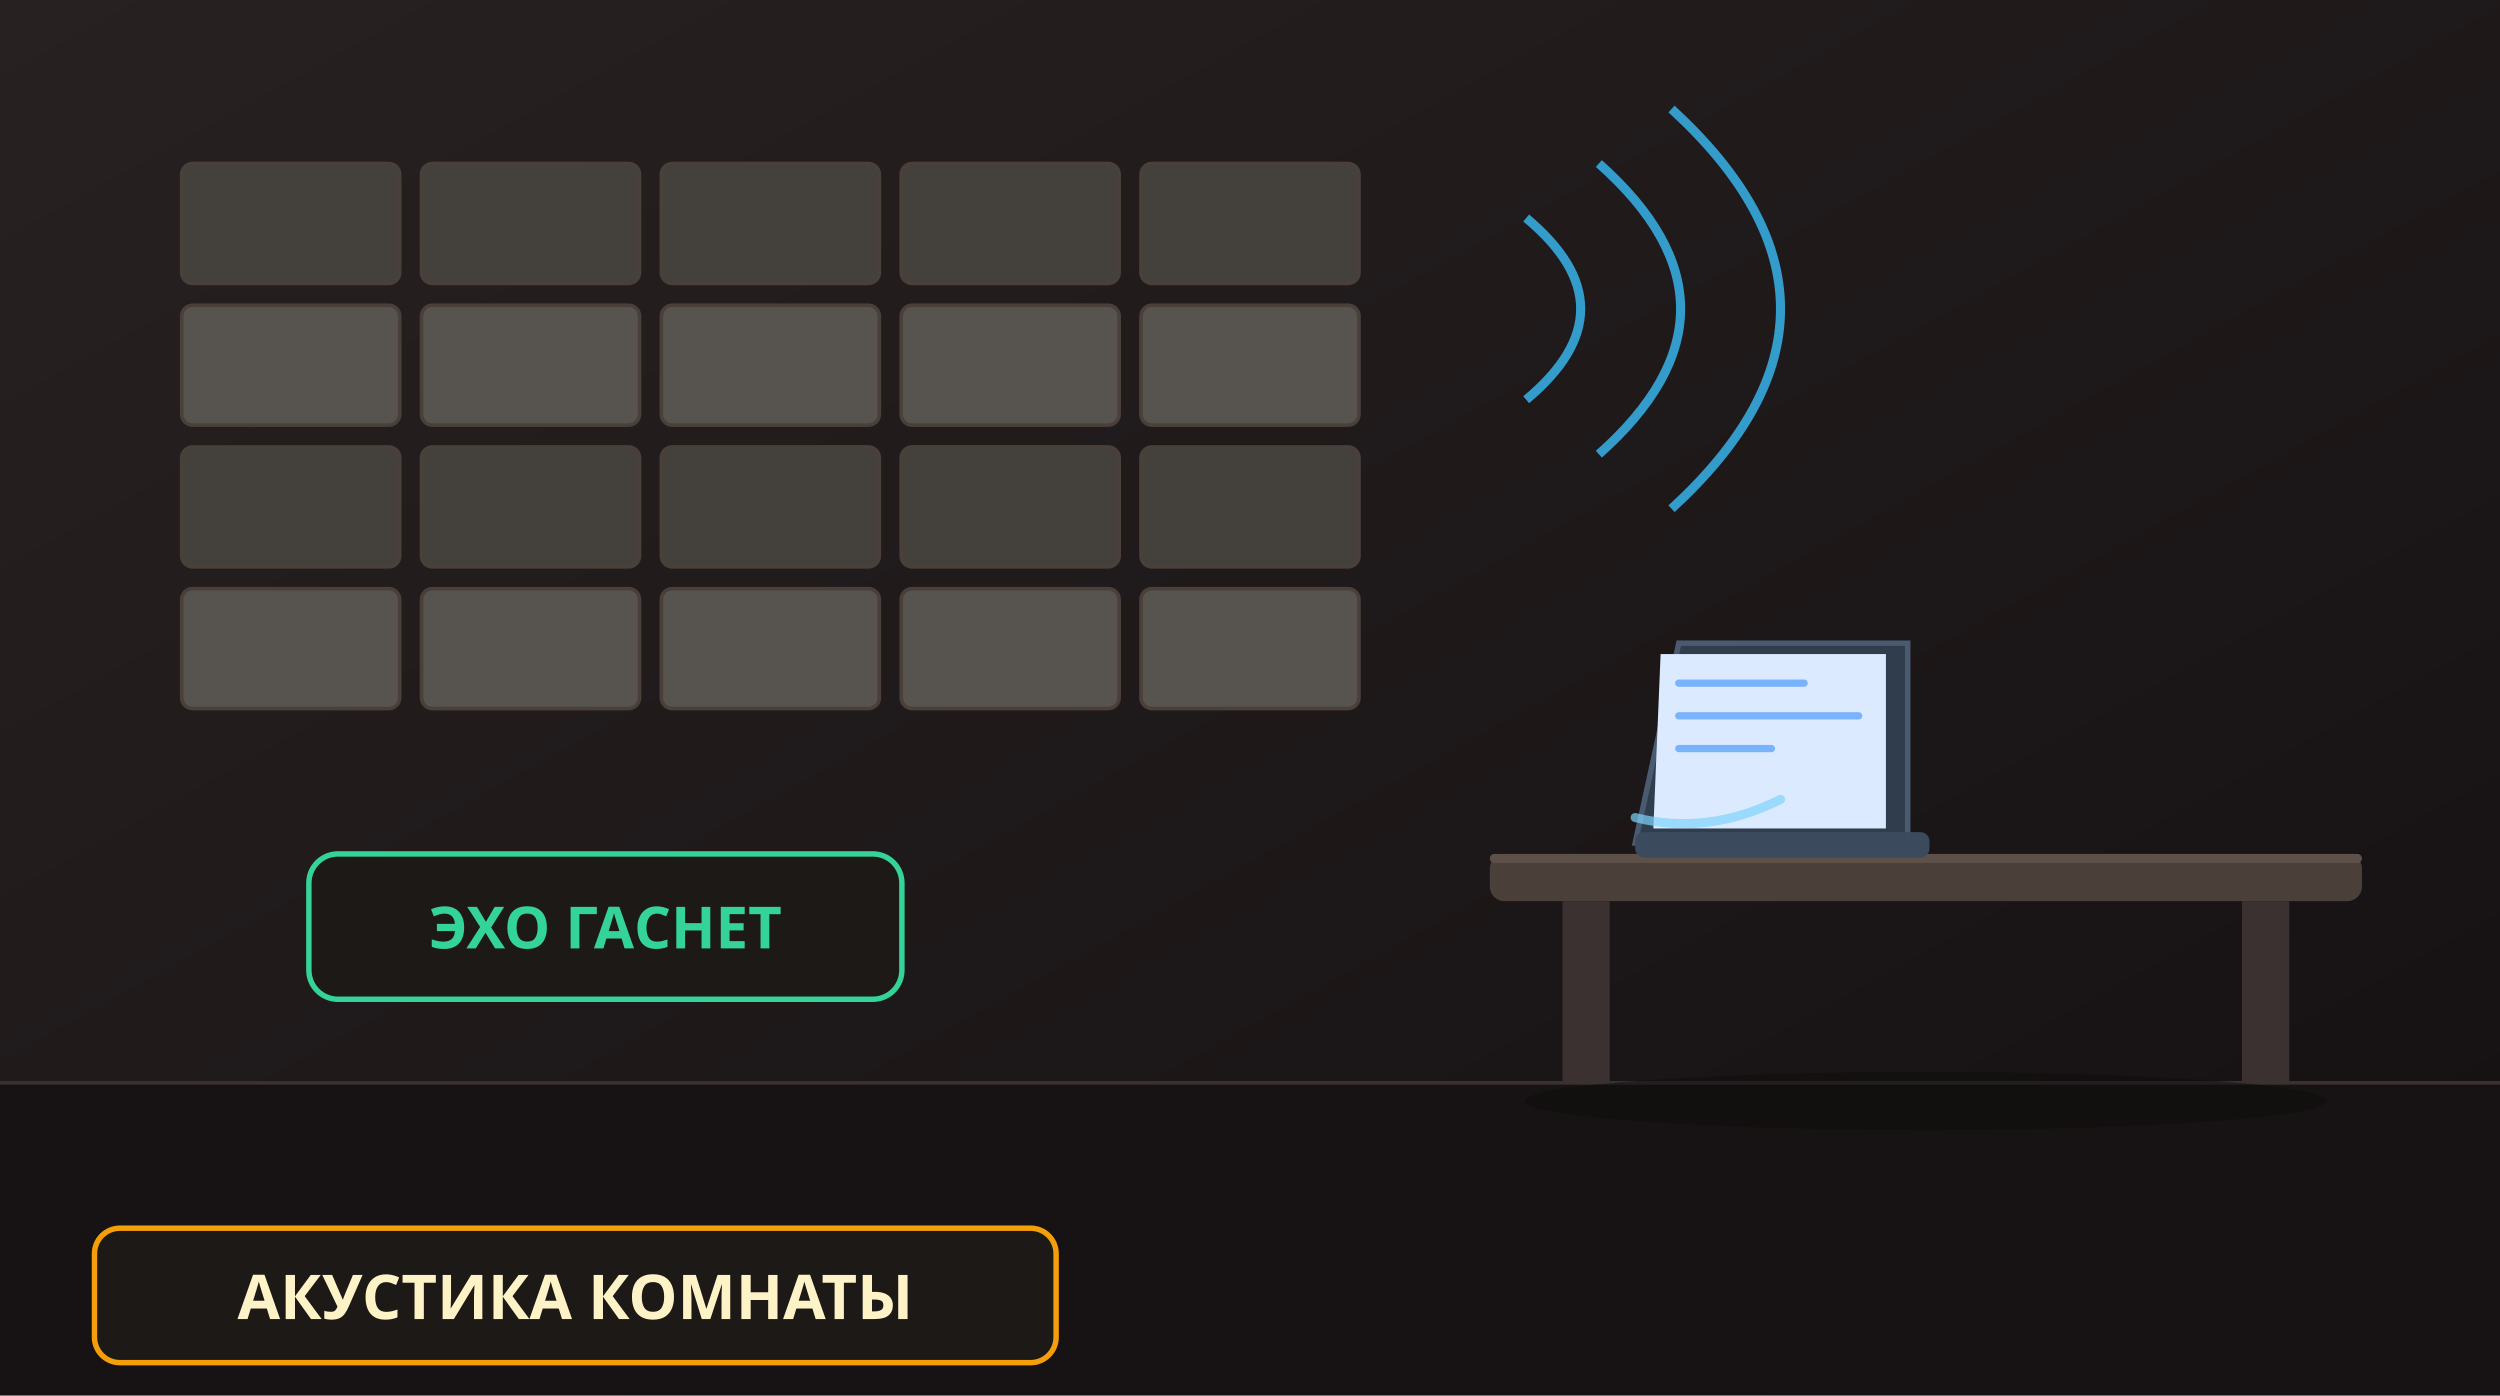
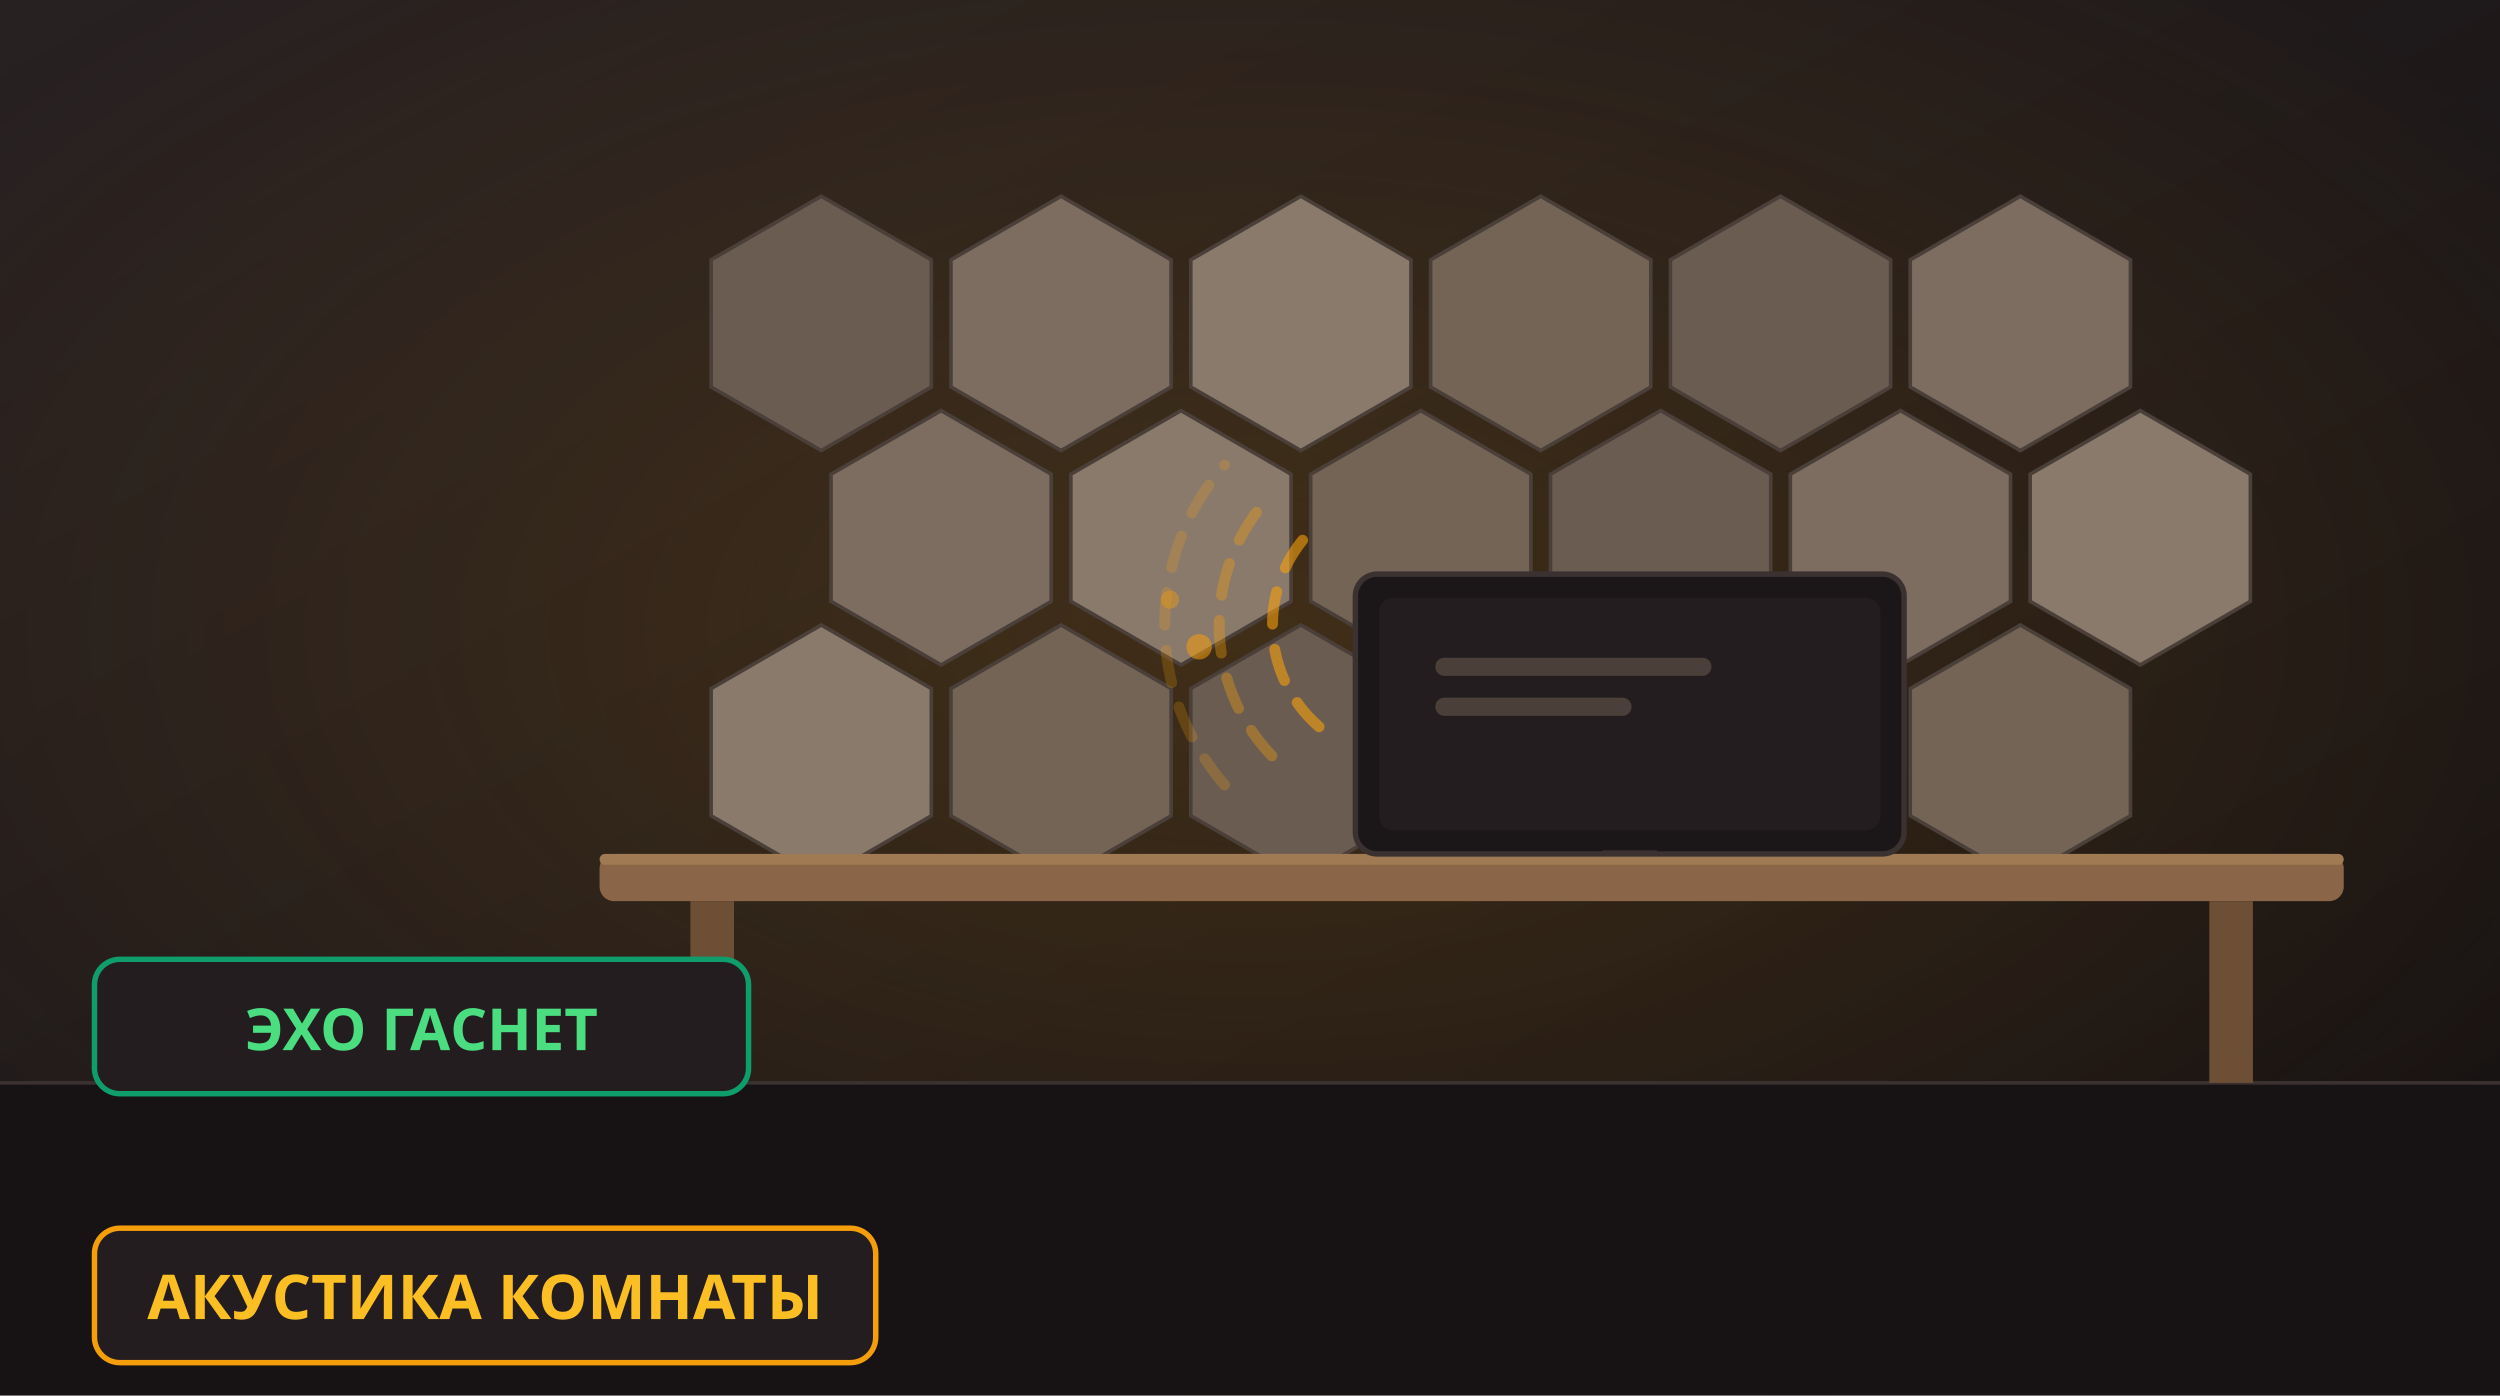
<svg xmlns="http://www.w3.org/2000/svg" viewBox="0 0 1376 768" width="1376" height="768">
  <defs>
    <linearGradient id="bg" x1="0%" y1="0%" x2="100%" y2="100%">
      <stop offset="0%" stop-color="#282122" />
      <stop offset="100%" stop-color="#141011" />
    </linearGradient>
+     <radialGradient id="glow" cx="50%" cy="45%" r="62%">
+       <stop offset="0%" stop-color="#f59e0b" stop-opacity="0.16" />
+       <stop offset="100%" stop-color="#f59e0b" stop-opacity="0" />
+     </radialGradient>
  </defs>
  <rect width="1376" height="768" fill="url(#bg)" />
+   <rect width="1376" height="768" fill="url(#glow)" />
  <rect x="0" y="596" width="1376" height="172" fill="#171213" />
  <line x1="0" y1="596" x2="1376" y2="596" stroke="#3a3130" stroke-width="2" />
-   <rect x="80" y="60" width="700" height="330" fill="none" />
-   <g>
-     <rect x="100" y="90" width="120" height="66" rx="6" fill="#44403c" stroke="#4a3f39" stroke-width="2" />
-     <rect x="232" y="90" width="120" height="66" rx="6" fill="#44403c" stroke="#4a3f39" stroke-width="2" />
-     <rect x="364" y="90" width="120" height="66" rx="6" fill="#44403c" stroke="#4a3f39" stroke-width="2" />
-     <rect x="496" y="90" width="120" height="66" rx="6" fill="#44403c" stroke="#4a3f39" stroke-width="2" />
-     <rect x="628" y="90" width="120" height="66" rx="6" fill="#44403c" stroke="#4a3f39" stroke-width="2" />
-     <rect x="100" y="168" width="120" height="66" rx="6" fill="#57534e" stroke="#4a3f39" stroke-width="2" />
-     <rect x="232" y="168" width="120" height="66" rx="6" fill="#57534e" stroke="#4a3f39" stroke-width="2" />
-     <rect x="364" y="168" width="120" height="66" rx="6" fill="#57534e" stroke="#4a3f39" stroke-width="2" />
-     <rect x="496" y="168" width="120" height="66" rx="6" fill="#57534e" stroke="#4a3f39" stroke-width="2" />
-     <rect x="628" y="168" width="120" height="66" rx="6" fill="#57534e" stroke="#4a3f39" stroke-width="2" />
-     <rect x="100" y="246" width="120" height="66" rx="6" fill="#44403c" stroke="#4a3f39" stroke-width="2" />
-     <rect x="232" y="246" width="120" height="66" rx="6" fill="#44403c" stroke="#4a3f39" stroke-width="2" />
-     <rect x="364" y="246" width="120" height="66" rx="6" fill="#44403c" stroke="#4a3f39" stroke-width="2" />
-     <rect x="496" y="246" width="120" height="66" rx="6" fill="#44403c" stroke="#4a3f39" stroke-width="2" />
-     <rect x="628" y="246" width="120" height="66" rx="6" fill="#44403c" stroke="#4a3f39" stroke-width="2" />
-     <rect x="100" y="324" width="120" height="66" rx="6" fill="#57534e" stroke="#4a3f39" stroke-width="2" />
-     <rect x="232" y="324" width="120" height="66" rx="6" fill="#57534e" stroke="#4a3f39" stroke-width="2" />
-     <rect x="364" y="324" width="120" height="66" rx="6" fill="#57534e" stroke="#4a3f39" stroke-width="2" />
-     <rect x="496" y="324" width="120" height="66" rx="6" fill="#57534e" stroke="#4a3f39" stroke-width="2" />
-     <rect x="628" y="324" width="120" height="66" rx="6" fill="#57534e" stroke="#4a3f39" stroke-width="2" />
+   <polygon points="512.6,143.0 512.6,213.0 452.0,248.0 391.4,213.0 391.4,143.0 452.0,108.0" fill="#6b5c52" stroke="#4a3f39" stroke-width="2" />
+   <polygon points="644.6,143.0 644.6,213.0 584.0,248.0 523.4,213.0 523.4,143.0 584.0,108.0" fill="#7d6c60" stroke="#4a3f39" stroke-width="2" />
+   <polygon points="776.6,143.0 776.6,213.0 716.0,248.0 655.4,213.0 655.4,143.0 716.0,108.0" fill="#8a7a6b" stroke="#4a3f39" stroke-width="2" />
+   <polygon points="908.6,143.0 908.6,213.0 848.0,248.0 787.4,213.0 787.4,143.0 848.0,108.0" fill="#746456" stroke="#4a3f39" stroke-width="2" />
+   <polygon points="1040.6,143.0 1040.6,213.0 980.0,248.0 919.4,213.0 919.4,143.0 980.0,108.0" fill="#6b5c52" stroke="#4a3f39" stroke-width="2" />
+   <polygon points="1172.6,143.0 1172.6,213.0 1112.0,248.0 1051.4,213.0 1051.4,143.0 1112.0,108.0" fill="#7d6c60" stroke="#4a3f39" stroke-width="2" />
+   <polygon points="578.6,261.0 578.6,331.0 518.0,366.0 457.4,331.0 457.4,261.0 518.0,226.0" fill="#7d6c60" stroke="#4a3f39" stroke-width="2" />
+   <polygon points="710.6,261.0 710.6,331.0 650.0,366.0 589.4,331.0 589.4,261.0 650.0,226.0" fill="#8a7a6b" stroke="#4a3f39" stroke-width="2" />
+   <polygon points="842.6,261.0 842.6,331.0 782.0,366.0 721.4,331.0 721.4,261.0 782.0,226.0" fill="#746456" stroke="#4a3f39" stroke-width="2" />
+   <polygon points="974.6,261.0 974.6,331.0 914.0,366.0 853.4,331.0 853.4,261.0 914.0,226.0" fill="#6b5c52" stroke="#4a3f39" stroke-width="2" />
+   <polygon points="1106.6,261.0 1106.6,331.0 1046.0,366.0 985.4,331.0 985.4,261.0 1046.0,226.0" fill="#7d6c60" stroke="#4a3f39" stroke-width="2" />
+   <polygon points="1238.6,261.0 1238.6,331.0 1178.0,366.0 1117.4,331.0 1117.4,261.0 1178.0,226.0" fill="#8a7a6b" stroke="#4a3f39" stroke-width="2" />
+   <polygon points="512.6,379.0 512.6,449.0 452.0,484.0 391.4,449.0 391.4,379.0 452.0,344.0" fill="#8a7a6b" stroke="#4a3f39" stroke-width="2" />
+   <polygon points="644.6,379.0 644.6,449.0 584.0,484.0 523.4,449.0 523.4,379.0 584.0,344.0" fill="#746456" stroke="#4a3f39" stroke-width="2" />
+   <polygon points="776.6,379.0 776.6,449.0 716.0,484.0 655.4,449.0 655.4,379.0 716.0,344.0" fill="#6b5c52" stroke="#4a3f39" stroke-width="2" />
+   <polygon points="908.6,379.0 908.6,449.0 848.0,484.0 787.4,449.0 787.4,379.0 848.0,344.0" fill="#7d6c60" stroke="#4a3f39" stroke-width="2" />
+   <polygon points="1040.6,379.0 1040.6,449.0 980.0,484.0 919.4,449.0 919.4,379.0 980.0,344.0" fill="#8a7a6b" stroke="#4a3f39" stroke-width="2" />
+   <polygon points="1172.6,379.0 1172.6,449.0 1112.0,484.0 1051.4,449.0 1051.4,379.0 1112.0,344.0" fill="#746456" stroke="#4a3f39" stroke-width="2" />
+   <rect x="330" y="470" width="960" height="26" rx="8" fill="#8a6547" />
+   <rect x="330" y="470" width="960" height="6" rx="3" fill="#a07a53" />
+   <rect x="380" y="496" width="24" height="100" fill="#6d4f36" />
+   <rect x="1216" y="496" width="24" height="100" fill="#6d4f36" />
+   <rect x="746" y="316" width="302" height="154" rx="12" fill="#1b1618" stroke="#3a3130" stroke-width="3" />
+   <rect x="759" y="329" width="276" height="128" rx="8" fill="#241d1f" />
+   <rect x="790" y="362" width="152" height="10" rx="5" fill="#4a3f39" />
+   <rect x="790" y="384" width="108" height="10" rx="5" fill="#4a3f39" />
+   <rect x="882" y="468" width="30" height="2" fill="#3a3130" />
+   <g stroke="#f59e0b" fill="none" stroke-width="6" stroke-linecap="round" stroke-dasharray="18 14">
+     <path d="M726 400 a74 74 0 0 1 0 -112" opacity="0.6" />
+     <path d="M700 416 a104 104 0 0 1 0 -144" opacity="0.36" />
+     <path d="M674 432 a134 134 0 0 1 0 -176" opacity="0.22" />
  </g>
-   <g fill="none" stroke="#38bdf8" stroke-width="5" opacity="0.8">
-     <path d="M840 220 q60 -50 0 -100" />
-     <path d="M880 250 q90 -80 0 -160" />
-     <path d="M920 280 q120 -110 0 -220" />
-   </g>
-   <ellipse cx="1060" cy="606" rx="220.8" ry="16" fill="#0f0c0d" fill-opacity="0.5" />
-   <rect x="820" y="470" width="480" height="26" rx="8" fill="#4a3f39" />
-   <rect x="820" y="470" width="480" height="5" rx="2.5" fill="#5d5049" />
-   <rect x="860" y="496" width="26" height="100" fill="#3a3130" />
-   <rect x="1234" y="496" width="26" height="100" fill="#3a3130" />
-   <polygon points="900,464 1050,464 1050,354 924,354" fill="#2f3d4d" stroke="#4a5a70" stroke-width="3" />
-   <polygon points="914,360 1038,360 1038,456 910,456" fill="#dbeafe" />
-   <g stroke="#60a5fa" stroke-width="4" stroke-linecap="round" opacity="0.8">
-     <line x1="924" y1="376" x2="993" y2="376" />
-     <line x1="924" y1="394" x2="1023" y2="394" />
-     <line x1="924" y1="412" x2="975" y2="412" />
-   </g>
-   <rect x="900" y="458" width="162" height="14" rx="5" fill="#3b4a5c" />
-   <path d="M980 440 q-40 20 -80 10" fill="none" stroke="#7dd3fc" stroke-width="5" stroke-linecap="round" opacity="0.7" />
-   <rect x="170" y="470" width="326.4" height="80" rx="16" fill="#1c1917" stroke="#34d399" stroke-width="3" />
-   <text x="333.2" y="522" font-family="system-ui, sans-serif" font-size="32" font-weight="800" fill="#34d399" text-anchor="middle">ЭХО ГАСНЕТ</text>
-   <rect x="52" y="676" width="529.28" height="74" rx="14" fill="#1c1917" stroke="#f59e0b" stroke-width="3" />
-   <text x="316.64" y="726" font-family="system-ui, sans-serif" font-size="34" font-weight="800" fill="#fef3c7" text-anchor="middle">АКУСТИКА КОМНАТЫ</text>
+   <circle cx="660" cy="356" r="7" fill="#f59e0b" opacity="0.55" />
+   <circle cx="644" cy="330" r="5" fill="#f59e0b" opacity="0.4" />
+   <rect x="52" y="528" width="360" height="74" rx="14" fill="#241d1f" stroke="#0f9d6b" stroke-width="3" />
+   <text x="232" y="578" font-family="system-ui, sans-serif" font-size="32" font-weight="800" fill="#4ade80" text-anchor="middle">ЭХО ГАСНЕТ</text>
+   <rect x="52" y="676" width="430" height="74" rx="14" fill="#241d1f" stroke="#f59e0b" stroke-width="3" />
+   <text x="267" y="726" font-family="system-ui, sans-serif" font-size="34" font-weight="800" fill="#fbbf24" text-anchor="middle">АКУСТИКА КОМНАТЫ</text>
</svg>
